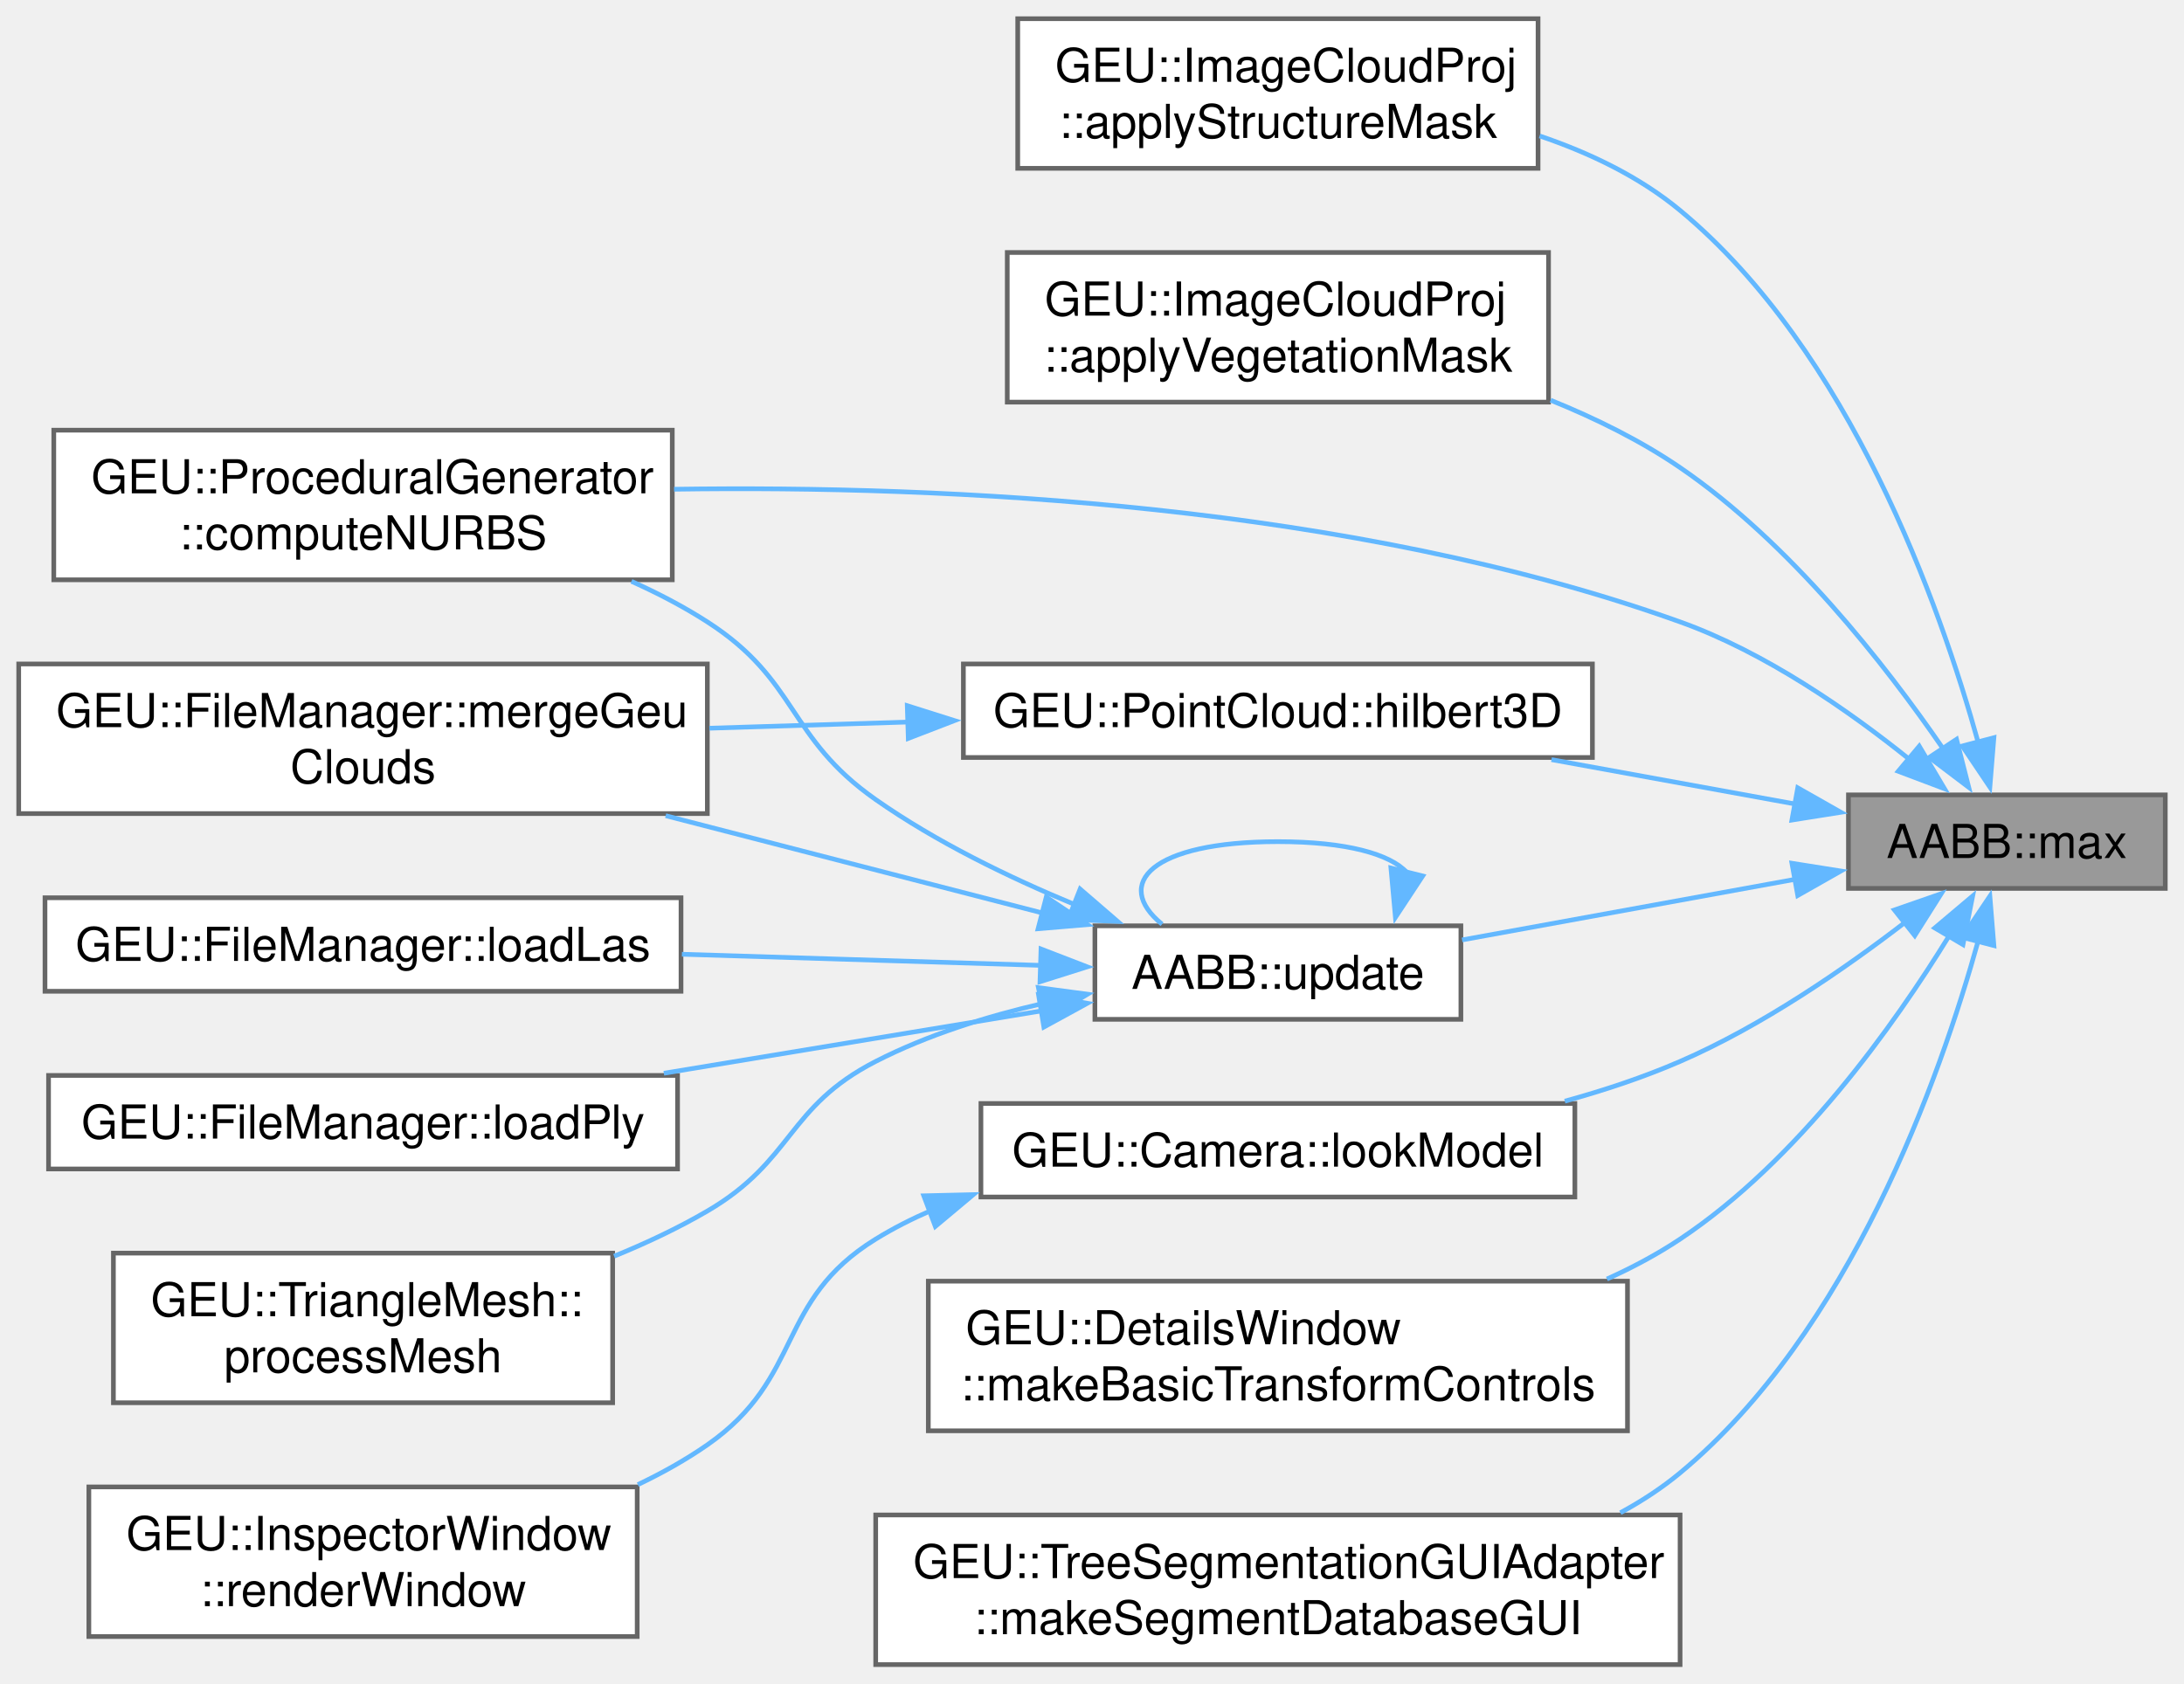
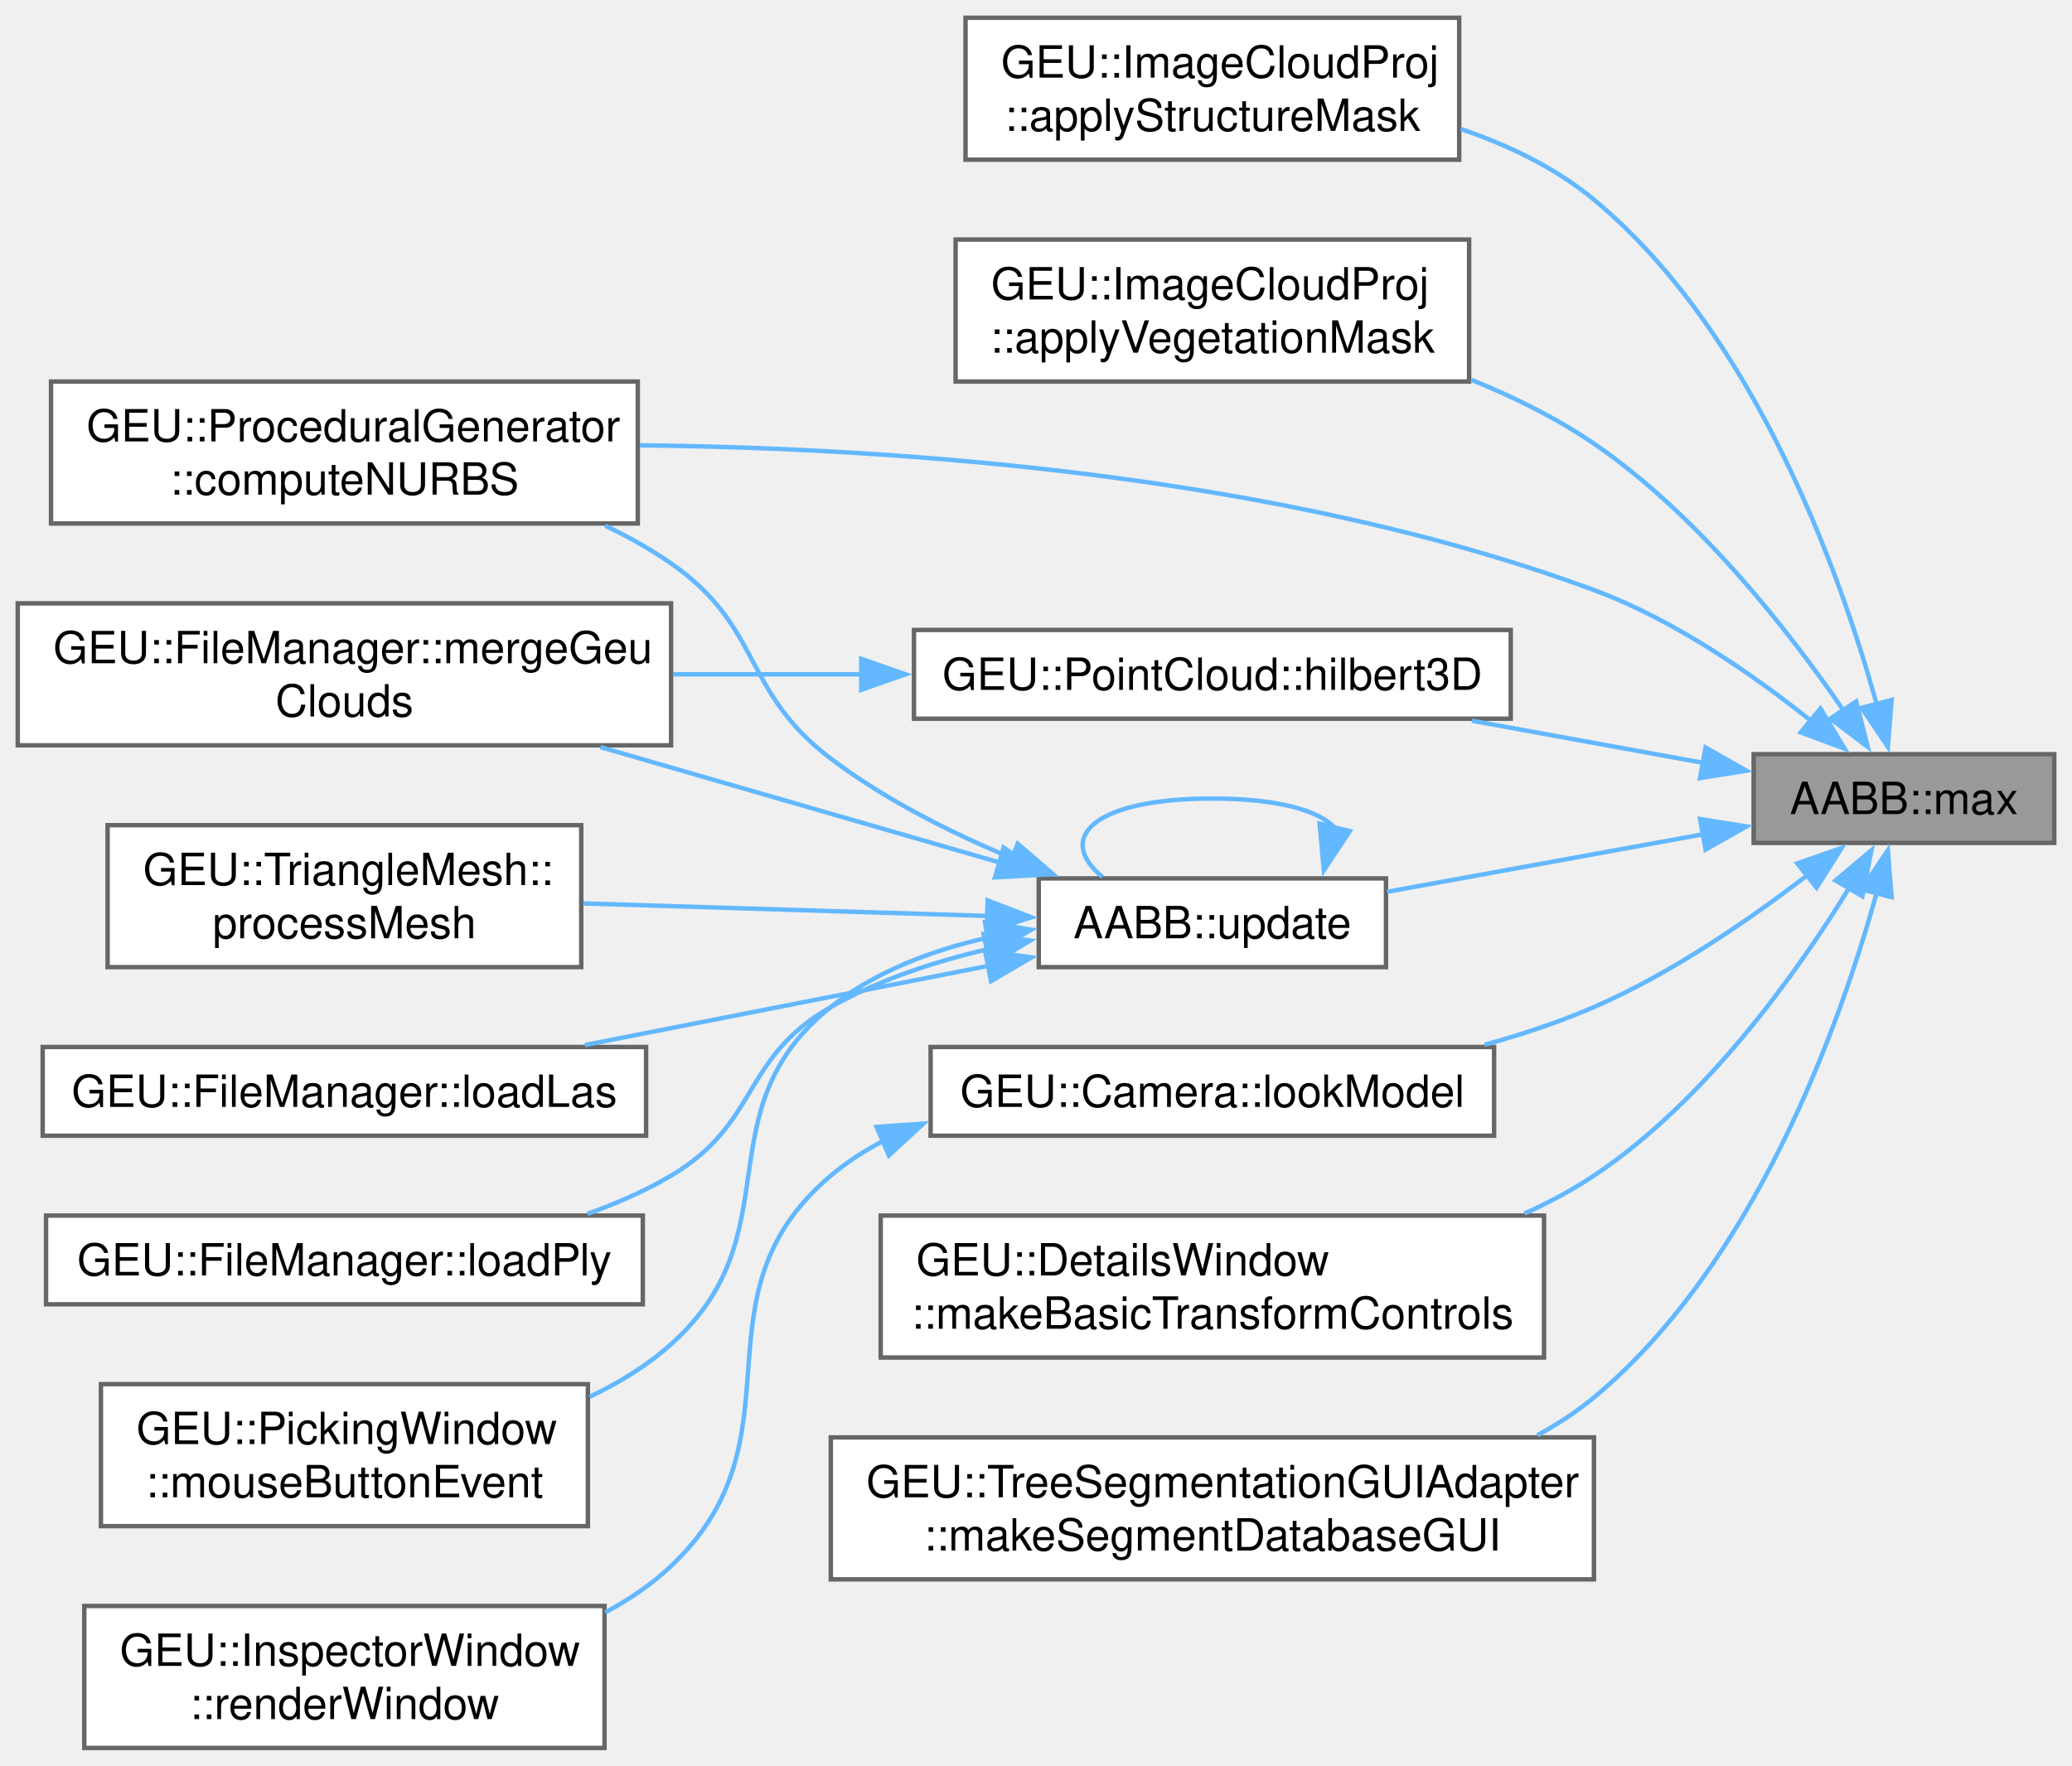
- <svg xmlns="http://www.w3.org/2000/svg" xmlns:xlink="http://www.w3.org/1999/xlink" width="467pt" height="360pt" viewBox="0.00 0.00 467.00 360.00">
-   <g id="graph0" class="graph" transform="scale(1 1) rotate(0) translate(4 356)">
+ <svg xmlns="http://www.w3.org/2000/svg" xmlns:xlink="http://www.w3.org/1999/xlink" width="467pt" height="398pt" viewBox="0.00 0.00 467.00 398.00">
+   <g id="graph0" class="graph" transform="scale(1 1) rotate(0) translate(4 394)">
    <g id="Node000001" class="node">
      <g id="a_Node000001">
        <a xlink:title=" ">
-           <polygon fill="#999999" stroke="#666666" points="459,-186 391.25,-186 391.25,-166 459,-166 459,-186" />
-           <text text-anchor="middle" x="425.12" y="-172.5" font-family="Helvetica,sans-Serif" font-size="10.00">AABB::max</text>
+           <polygon fill="#999999" stroke="#666666" points="459,-224 391.25,-224 391.25,-204 459,-204 459,-224" />
+           <text text-anchor="middle" x="425.12" y="-210.5" font-family="Helvetica,sans-Serif" font-size="10.00">AABB::max</text>
        </a>
      </g>
    </g>
    <g id="Node000002" class="node">
      <g id="a_Node000002">
        <a xlink:href="../../dc/d01/class_g_e_u_1_1_image_cloud_proj.html#a8cfce2a37af19646fd0c06ee3fb077ca" target="_top" xlink:title=" ">
-           <polygon fill="white" stroke="#666666" points="324.88,-352 213.62,-352 213.62,-320 324.88,-320 324.88,-352" />
-           <text text-anchor="start" x="221.62" y="-338.5" font-family="Helvetica,sans-Serif" font-size="10.00">GEU::ImageCloudProj</text>
-           <text text-anchor="middle" x="269.25" y="-326.5" font-family="Helvetica,sans-Serif" font-size="10.00">::applyStructureMask</text>
+           <polygon fill="white" stroke="#666666" points="324.88,-390 213.62,-390 213.62,-358 324.88,-358 324.88,-390" />
+           <text text-anchor="start" x="221.62" y="-376.5" font-family="Helvetica,sans-Serif" font-size="10.00">GEU::ImageCloudProj</text>
+           <text text-anchor="middle" x="269.25" y="-364.5" font-family="Helvetica,sans-Serif" font-size="10.00">::applyStructureMask</text>
        </a>
      </g>
    </g>
    <g id="edge1_Node000001_Node000002" class="edge">
      <g id="a_edge1_Node000001_Node000002">
        <a xlink:title=" ">
-           <path fill="none" stroke="#63b8ff" d="M419.06,-196.98C410.79,-226.73 391.56,-280.88 355.25,-311 346.61,-318.17 335.98,-323.28 325.21,-326.93" />
-           <polygon fill="#63b8ff" stroke="#63b8ff" points="422.35,-198.23 421.49,-187.67 415.58,-196.46 422.35,-198.23" />
+           <path fill="none" stroke="#63b8ff" d="M419.06,-234.98C410.79,-264.73 391.56,-318.88 355.25,-349 346.61,-356.17 335.98,-361.28 325.21,-364.93" />
+           <polygon fill="#63b8ff" stroke="#63b8ff" points="422.35,-236.23 421.49,-225.67 415.58,-234.46 422.35,-236.23" />
        </a>
      </g>
    </g>
    <g id="Node000003" class="node">
      <g id="a_Node000003">
        <a xlink:href="../../dc/d01/class_g_e_u_1_1_image_cloud_proj.html#a1931d245c0168a9e7866bc8dd7904a07" target="_top" xlink:title=" ">
-           <polygon fill="white" stroke="#666666" points="327.12,-302 211.38,-302 211.38,-270 327.12,-270 327.12,-302" />
-           <text text-anchor="start" x="219.38" y="-288.5" font-family="Helvetica,sans-Serif" font-size="10.00">GEU::ImageCloudProj</text>
-           <text text-anchor="middle" x="269.25" y="-276.5" font-family="Helvetica,sans-Serif" font-size="10.00">::applyVegetationMask</text>
+           <polygon fill="white" stroke="#666666" points="327.12,-340 211.38,-340 211.38,-308 327.12,-308 327.12,-340" />
+           <text text-anchor="start" x="219.38" y="-326.5" font-family="Helvetica,sans-Serif" font-size="10.00">GEU::ImageCloudProj</text>
+           <text text-anchor="middle" x="269.25" y="-314.5" font-family="Helvetica,sans-Serif" font-size="10.00">::applyVegetationMask</text>
        </a>
      </g>
    </g>
    <g id="edge2_Node000001_Node000003" class="edge">
      <g id="a_edge2_Node000001_Node000003">
        <a xlink:title=" ">
-           <path fill="none" stroke="#63b8ff" d="M411.49,-195.88C399.13,-213.86 378.77,-239.92 355.25,-256 346.85,-261.74 337.24,-266.5 327.57,-270.41" />
-           <polygon fill="#63b8ff" stroke="#63b8ff" points="414.36,-197.89 416.97,-187.62 408.52,-194.02 414.36,-197.89" />
+           <path fill="none" stroke="#63b8ff" d="M411.49,-233.88C399.13,-251.86 378.77,-277.92 355.25,-294 346.85,-299.74 337.24,-304.5 327.57,-308.41" />
+           <polygon fill="#63b8ff" stroke="#63b8ff" points="414.36,-235.89 416.97,-225.62 408.52,-232.02 414.36,-235.89" />
        </a>
      </g>
    </g>
    <g id="Node000004" class="node">
      <g id="a_Node000004">
        <a xlink:href="../../dd/d03/class_g_e_u_1_1_procedural_generator.html#a5e5a6ec203139618f54a6479cc12dd56" target="_top" xlink:title=" ">
-           <polygon fill="white" stroke="#666666" points="139.75,-264 7.5,-264 7.5,-232 139.75,-232 139.75,-264" />
-           <text text-anchor="start" x="15.5" y="-250.5" font-family="Helvetica,sans-Serif" font-size="10.00">GEU::ProceduralGenerator</text>
-           <text text-anchor="middle" x="73.62" y="-238.5" font-family="Helvetica,sans-Serif" font-size="10.00">::computeNURBS</text>
+           <polygon fill="white" stroke="#666666" points="139.75,-308 7.5,-308 7.5,-276 139.75,-276 139.75,-308" />
+           <text text-anchor="start" x="15.5" y="-294.5" font-family="Helvetica,sans-Serif" font-size="10.00">GEU::ProceduralGenerator</text>
+           <text text-anchor="middle" x="73.62" y="-282.5" font-family="Helvetica,sans-Serif" font-size="10.00">::computeNURBS</text>
        </a>
      </g>
    </g>
    <g id="edge3_Node000001_Node000004" class="edge">
      <g id="a_edge3_Node000001_Node000004">
        <a xlink:title=" ">
-           <path fill="none" stroke="#63b8ff" d="M404.43,-193.49C391.41,-203.97 373.46,-216.48 355.25,-223 284.79,-248.23 198.32,-252.23 140.14,-251.37" />
-           <polygon fill="#63b8ff" stroke="#63b8ff" points="406.39,-196.42 411.8,-187.31 401.89,-191.05 406.39,-196.42" />
+           <path fill="none" stroke="#63b8ff" d="M404.38,-231.36C391.35,-241.79 373.39,-254.29 355.25,-261 284.92,-287.03 198.42,-293.02 140.2,-293.62" />
+           <polygon fill="#63b8ff" stroke="#63b8ff" points="406.31,-234.3 411.77,-225.22 401.84,-228.92 406.31,-234.3" />
        </a>
      </g>
    </g>
    <g id="Node000005" class="node">
      <g id="a_Node000005">
        <a xlink:href="../../d4/d07/class_g_e_u_1_1_point_cloud.html#a2b9f0f4717f67aef7726684a3a7c5747" target="_top" xlink:title=" ">
-           <polygon fill="white" stroke="#666666" points="336.5,-214 202,-214 202,-194 336.5,-194 336.5,-214" />
-           <text text-anchor="middle" x="269.25" y="-200.5" font-family="Helvetica,sans-Serif" font-size="10.00">GEU::PointCloud::hilbert3D</text>
+           <polygon fill="white" stroke="#666666" points="336.5,-252 202,-252 202,-232 336.5,-232 336.5,-252" />
+           <text text-anchor="middle" x="269.25" y="-238.5" font-family="Helvetica,sans-Serif" font-size="10.00">GEU::PointCloud::hilbert3D</text>
        </a>
      </g>
    </g>
    <g id="edge4_Node000001_Node000005" class="edge">
      <g id="a_edge4_Node000001_Node000005">
        <a xlink:title=" ">
-           <path fill="none" stroke="#63b8ff" d="M380.25,-183.98C363.91,-186.96 345.12,-190.38 327.75,-193.54" />
-           <polygon fill="#63b8ff" stroke="#63b8ff" points="380.41,-187.51 389.63,-182.28 379.16,-180.62 380.41,-187.51" />
+           <path fill="none" stroke="#63b8ff" d="M380.25,-221.98C363.91,-224.96 345.12,-228.38 327.75,-231.54" />
+           <polygon fill="#63b8ff" stroke="#63b8ff" points="380.41,-225.51 389.63,-220.28 379.16,-218.62 380.41,-225.51" />
        </a>
      </g>
    </g>
    <g id="Node000007" class="node">
      <g id="a_Node000007">
        <a xlink:href="../../dd/d04/class_g_e_u_1_1_camera.html#a40576296046dd7cbeb67cfcd7bdbcba8" target="_top" xlink:title=" ">
-           <polygon fill="white" stroke="#666666" points="332.75,-120 205.75,-120 205.75,-100 332.75,-100 332.75,-120" />
-           <text text-anchor="middle" x="269.25" y="-106.5" font-family="Helvetica,sans-Serif" font-size="10.00">GEU::Camera::lookModel</text>
+           <polygon fill="white" stroke="#666666" points="332.75,-158 205.75,-158 205.75,-138 332.75,-138 332.75,-158" />
+           <text text-anchor="middle" x="269.25" y="-144.5" font-family="Helvetica,sans-Serif" font-size="10.00">GEU::Camera::lookModel</text>
        </a>
      </g>
    </g>
    <g id="edge6_Node000001_Node000007" class="edge">
      <g id="a_edge6_Node000001_Node000007">
        <a xlink:title=" ">
-           <path fill="none" stroke="#63b8ff" d="M403.63,-158.95C390.54,-148.86 372.78,-136.6 355.25,-129 347.48,-125.63 339.04,-122.82 330.6,-120.5" />
-           <polygon fill="#63b8ff" stroke="#63b8ff" points="401.08,-161.39 411.09,-164.87 405.43,-155.91 401.08,-161.39" />
+           <path fill="none" stroke="#63b8ff" d="M403.63,-196.95C390.54,-186.86 372.78,-174.6 355.25,-167 347.48,-163.63 339.04,-160.82 330.6,-158.5" />
+           <polygon fill="#63b8ff" stroke="#63b8ff" points="401.08,-199.39 411.09,-202.87 405.43,-193.91 401.08,-199.39" />
        </a>
      </g>
    </g>
    <g id="Node000009" class="node">
      <g id="a_Node000009">
        <a xlink:href="../../db/d00/class_g_e_u_1_1_details_window.html#ad35f61717358ebd11631e5b8c5ed9ff9" target="_top" xlink:title="Makes and handles basic enabled and POS/ROT/SCL edit controls.">
-           <polygon fill="white" stroke="#666666" points="344,-82 194.5,-82 194.5,-50 344,-50 344,-82" />
-           <text text-anchor="start" x="202.5" y="-68.5" font-family="Helvetica,sans-Serif" font-size="10.00">GEU::DetailsWindow</text>
-           <text text-anchor="middle" x="269.25" y="-56.5" font-family="Helvetica,sans-Serif" font-size="10.00">::makeBasicTransformControls</text>
+           <polygon fill="white" stroke="#666666" points="344,-120 194.5,-120 194.5,-88 344,-88 344,-120" />
+           <text text-anchor="start" x="202.5" y="-106.5" font-family="Helvetica,sans-Serif" font-size="10.00">GEU::DetailsWindow</text>
+           <text text-anchor="middle" x="269.25" y="-94.5" font-family="Helvetica,sans-Serif" font-size="10.00">::makeBasicTransformControls</text>
        </a>
      </g>
    </g>
    <g id="edge8_Node000001_Node000009" class="edge">
      <g id="a_edge8_Node000001_Node000009">
        <a xlink:title=" ">
-           <path fill="none" stroke="#63b8ff" d="M412.88,-156.02C400.98,-136.65 380.45,-107.8 355.25,-91 350.39,-87.76 345.09,-84.93 339.61,-82.46" />
-           <polygon fill="#63b8ff" stroke="#63b8ff" points="409.71,-157.54 417.81,-164.37 415.74,-153.98 409.71,-157.54" />
+           <path fill="none" stroke="#63b8ff" d="M412.88,-194.02C400.98,-174.65 380.45,-145.8 355.25,-129 350.39,-125.76 345.09,-122.93 339.61,-120.46" />
+           <polygon fill="#63b8ff" stroke="#63b8ff" points="409.71,-195.54 417.81,-202.37 415.74,-191.98 409.71,-195.54" />
        </a>
      </g>
    </g>
    <g id="Node000010" class="node">
      <g id="a_Node000010">
        <a xlink:href="../../d6/d00/class_g_e_u_1_1_tree_segmentation_g_u_i_adapter.html#a220f4253fbaddc522c033e939717f015" target="_top" xlink:title="Draw Export to Database tab to handle remote conection and upload.">
-           <polygon fill="white" stroke="#666666" points="355.25,-32 183.25,-32 183.25,0 355.25,0 355.25,-32" />
-           <text text-anchor="start" x="191.25" y="-18.5" font-family="Helvetica,sans-Serif" font-size="10.00">GEU::TreeSegmentationGUIAdapter</text>
-           <text text-anchor="middle" x="269.25" y="-6.5" font-family="Helvetica,sans-Serif" font-size="10.00">::makeSegmentDatabaseGUI</text>
+           <polygon fill="white" stroke="#666666" points="355.25,-70 183.25,-70 183.25,-38 355.25,-38 355.25,-70" />
+           <text text-anchor="start" x="191.25" y="-56.5" font-family="Helvetica,sans-Serif" font-size="10.00">GEU::TreeSegmentationGUIAdapter</text>
+           <text text-anchor="middle" x="269.25" y="-44.5" font-family="Helvetica,sans-Serif" font-size="10.00">::makeSegmentDatabaseGUI</text>
        </a>
      </g>
    </g>
    <g id="edge9_Node000001_Node000010" class="edge">
      <g id="a_edge9_Node000001_Node000010">
        <a xlink:title=" ">
-           <path fill="none" stroke="#63b8ff" d="M419.06,-155.02C410.79,-125.27 391.56,-71.12 355.25,-41 351.34,-37.76 347.03,-34.94 342.48,-32.48" />
-           <polygon fill="#63b8ff" stroke="#63b8ff" points="415.58,-155.54 421.49,-164.33 422.35,-153.77 415.58,-155.54" />
+           <path fill="none" stroke="#63b8ff" d="M419.06,-193.02C410.79,-163.27 391.56,-109.12 355.25,-79 351.34,-75.76 347.03,-72.94 342.48,-70.48" />
+           <polygon fill="#63b8ff" stroke="#63b8ff" points="415.58,-193.54 421.49,-202.33 422.35,-191.77 415.58,-193.54" />
        </a>
      </g>
    </g>
    <g id="Node000011" class="node">
      <g id="a_Node000011">
        <a xlink:href="../../dc/d07/class_a_a_b_b.html#ac7df26fada02a660519ce8829eec1bf2" target="_top" xlink:title=" ">
-           <polygon fill="white" stroke="#666666" points="308.38,-158 230.12,-158 230.12,-138 308.38,-138 308.38,-158" />
-           <text text-anchor="middle" x="269.25" y="-144.5" font-family="Helvetica,sans-Serif" font-size="10.00">AABB::update</text>
+           <polygon fill="white" stroke="#666666" points="308.38,-196 230.12,-196 230.12,-176 308.38,-176 308.38,-196" />
+           <text text-anchor="middle" x="269.25" y="-182.5" font-family="Helvetica,sans-Serif" font-size="10.00">AABB::update</text>
        </a>
      </g>
    </g>
    <g id="edge10_Node000001_Node000011" class="edge">
      <g id="a_edge10_Node000001_Node000011">
        <a xlink:title=" ">
-           <path fill="none" stroke="#63b8ff" d="M379.82,-167.94C357.31,-163.84 330.24,-158.92 308.63,-154.98" />
-           <polygon fill="#63b8ff" stroke="#63b8ff" points="379.16,-171.38 389.63,-169.72 380.41,-164.49 379.16,-171.38" />
+           <path fill="none" stroke="#63b8ff" d="M379.82,-205.94C357.31,-201.84 330.24,-196.92 308.63,-192.98" />
+           <polygon fill="#63b8ff" stroke="#63b8ff" points="379.16,-209.38 389.63,-207.72 380.41,-202.49 379.16,-209.38" />
        </a>
      </g>
    </g>
    <g id="Node000006" class="node">
      <g id="a_Node000006">
        <a xlink:href="../../dd/d01/class_g_e_u_1_1_file_manager.html#a7bcb4c4a764ee9419f0d924477566f60" target="_top" xlink:title=" ">
-           <polygon fill="white" stroke="#666666" points="147.25,-214 0,-214 0,-182 147.25,-182 147.25,-214" />
-           <text text-anchor="start" x="8" y="-200.5" font-family="Helvetica,sans-Serif" font-size="10.00">GEU::FileManager::mergeGeu</text>
-           <text text-anchor="middle" x="73.62" y="-188.5" font-family="Helvetica,sans-Serif" font-size="10.00">Clouds</text>
+           <polygon fill="white" stroke="#666666" points="147.25,-258 0,-258 0,-226 147.25,-226 147.25,-258" />
+           <text text-anchor="start" x="8" y="-244.5" font-family="Helvetica,sans-Serif" font-size="10.00">GEU::FileManager::mergeGeu</text>
+           <text text-anchor="middle" x="73.62" y="-232.5" font-family="Helvetica,sans-Serif" font-size="10.00">Clouds</text>
        </a>
      </g>
    </g>
    <g id="edge5_Node000005_Node000006" class="edge">
      <g id="a_edge5_Node000005_Node000006">
        <a xlink:title=" ">
-           <path fill="none" stroke="#63b8ff" d="M190.44,-201.59C176.33,-201.15 161.65,-200.7 147.68,-200.26" />
-           <polygon fill="#63b8ff" stroke="#63b8ff" points="190,-205.08 200.1,-201.89 190.22,-198.08 190,-205.08" />
+           <path fill="none" stroke="#63b8ff" d="M190.44,-242C176.33,-242 161.65,-242 147.68,-242" />
+           <polygon fill="#63b8ff" stroke="#63b8ff" points="190.1,-245.5 200.1,-242 190.1,-238.5 190.1,-245.5" />
        </a>
      </g>
    </g>
    <g id="Node000008" class="node">
      <g id="a_Node000008">
        <a xlink:href="../../da/d01/class_g_e_u_1_1_inspector_window.html#a63b0402d61dd34944da9280a89fa9f74" target="_top" xlink:title="Renders the window and contents.">
-           <polygon fill="white" stroke="#666666" points="132.25,-38 15,-38 15,-6 132.25,-6 132.25,-38" />
-           <text text-anchor="start" x="23" y="-24.5" font-family="Helvetica,sans-Serif" font-size="10.00">GEU::InspectorWindow</text>
-           <text text-anchor="middle" x="73.62" y="-12.5" font-family="Helvetica,sans-Serif" font-size="10.00">::renderWindow</text>
+           <polygon fill="white" stroke="#666666" points="132.25,-32 15,-32 15,0 132.25,0 132.25,-32" />
+           <text text-anchor="start" x="23" y="-18.5" font-family="Helvetica,sans-Serif" font-size="10.00">GEU::InspectorWindow</text>
+           <text text-anchor="middle" x="73.62" y="-6.5" font-family="Helvetica,sans-Serif" font-size="10.00">::renderWindow</text>
        </a>
      </g>
    </g>
    <g id="edge7_Node000007_Node000008" class="edge">
      <g id="a_edge7_Node000007_Node000008">
        <a xlink:title=" ">
-           <path fill="none" stroke="#63b8ff" d="M195.07,-97.1C190.96,-95.32 186.98,-93.3 183.25,-91 161.74,-77.74 167.98,-61.44 147.25,-47 142.65,-43.8 137.61,-40.98 132.39,-38.49" />
-           <polygon fill="#63b8ff" stroke="#63b8ff" points="193.53,-100.26 204.12,-100.51 196,-93.71 193.53,-100.26" />
+           <path fill="none" stroke="#63b8ff" d="M195.19,-136.88C190.92,-134.68 186.89,-132.07 183.25,-129 150.96,-101.74 177.97,-70.02 147.25,-41 142.89,-36.88 137.82,-33.43 132.42,-30.56" />
+           <polygon fill="#63b8ff" stroke="#63b8ff" points="193.56,-139.99 204.13,-140.73 196.33,-133.56 193.56,-139.99" />
        </a>
      </g>
    </g>
    <g id="edge11_Node000011_Node000004" class="edge">
      <g id="a_edge11_Node000011_Node000004">
        <a xlink:title=" ">
-           <path fill="none" stroke="#63b8ff" d="M225.85,-162.53C211.65,-168.4 196.17,-175.94 183.25,-185 164.2,-198.36 166.81,-210.41 147.25,-223 142.2,-226.25 136.69,-229.13 131.02,-231.67" />
-           <polygon fill="#63b8ff" stroke="#63b8ff" points="226.96,-165.86 234.98,-158.94 224.39,-159.35 226.96,-165.86" />
+           <path fill="none" stroke="#63b8ff" d="M224.42,-200.43C210.49,-206.2 195.52,-213.71 183.25,-223 163.1,-238.25 167.98,-252.56 147.25,-267 142.65,-270.2 137.61,-273.02 132.39,-275.51" />
+           <polygon fill="#63b8ff" stroke="#63b8ff" points="225.37,-203.82 233.4,-196.92 222.81,-197.3 225.37,-203.82" />
        </a>
      </g>
    </g>
    <g id="edge14_Node000011_Node000006" class="edge">
      <g id="a_edge14_Node000011_Node000006">
        <a xlink:title=" ">
-           <path fill="none" stroke="#63b8ff" d="M219.14,-160.68C194.6,-167.02 164.62,-174.76 138.34,-181.55" />
-           <polygon fill="#63b8ff" stroke="#63b8ff" points="219.72,-164.15 228.53,-158.26 217.97,-157.37 219.72,-164.15" />
-         </a>
-       </g>
-     </g>
-     <g id="edge16_Node000011_Node000011" class="edge">
-       <g id="a_edge16_Node000011_Node000011">
-         <a xlink:title=" ">
-           <path fill="none" stroke="#63b8ff" d="M296.8,-169.44C293.25,-173.3 284.07,-176 269.25,-176 242.15,-176 233.9,-166.98 244.48,-158.34" />
-           <polygon fill="#63b8ff" stroke="#63b8ff" points="300.21,-168.66 294.38,-159.81 293.42,-170.36 300.21,-168.66" />
+           <path fill="none" stroke="#63b8ff" d="M221.51,-199.52C194.38,-207.37 160,-217.31 131.32,-225.6" />
+           <polygon fill="#63b8ff" stroke="#63b8ff" points="222.2,-202.96 230.83,-196.82 220.25,-196.24 222.2,-202.96" />
+         </a>
+       </g>
+     </g>
+     <g id="edge17_Node000011_Node000011" class="edge">
+       <g id="a_edge17_Node000011_Node000011">
+         <a xlink:title=" ">
+           <path fill="none" stroke="#63b8ff" d="M296.8,-207.44C293.25,-211.3 284.07,-214 269.25,-214 242.15,-214 233.9,-204.98 244.48,-196.34" />
+           <polygon fill="#63b8ff" stroke="#63b8ff" points="300.21,-206.66 294.38,-197.81 293.42,-208.36 300.21,-206.66" />
        </a>
      </g>
    </g>
    <g id="Node000012" class="node">
      <g id="a_Node000012">
        <a xlink:href="../../dd/d01/class_g_e_u_1_1_file_manager.html#a0460cce021c79455138706756f443901" target="_top" xlink:title="Carga un fichero LAS/LAZ.">
-           <polygon fill="white" stroke="#666666" points="141.62,-164 5.62,-164 5.62,-144 141.62,-144 141.62,-164" />
-           <text text-anchor="middle" x="73.62" y="-150.5" font-family="Helvetica,sans-Serif" font-size="10.00">GEU::FileManager::loadLas</text>
+           <polygon fill="white" stroke="#666666" points="141.62,-158 5.62,-158 5.62,-138 141.62,-138 141.62,-158" />
+           <text text-anchor="middle" x="73.62" y="-144.5" font-family="Helvetica,sans-Serif" font-size="10.00">GEU::FileManager::loadLas</text>
        </a>
      </g>
    </g>
    <g id="edge12_Node000011_Node000012" class="edge">
      <g id="a_edge12_Node000011_Node000012">
        <a xlink:title=" ">
-           <path fill="none" stroke="#63b8ff" d="M218.61,-149.54C195.25,-150.26 167.05,-151.14 141.81,-151.92" />
-           <polygon fill="#63b8ff" stroke="#63b8ff" points="218.6,-153.04 228.48,-149.23 218.38,-146.04 218.6,-153.04" />
+           <path fill="none" stroke="#63b8ff" d="M218.92,-176.32C191.08,-170.85 156.27,-164.02 127.82,-158.44" />
+           <polygon fill="#63b8ff" stroke="#63b8ff" points="218.02,-179.71 228.51,-178.2 219.37,-172.84 218.02,-179.71" />
        </a>
      </g>
    </g>
    <g id="Node000013" class="node">
      <g id="a_Node000013">
        <a xlink:href="../../dd/d01/class_g_e_u_1_1_file_manager.html#aa3240f6c651a6e4f7a0ba2a2f8e69067" target="_top" xlink:title="Carga un fichero PLY.">
-           <polygon fill="white" stroke="#666666" points="140.88,-126 6.38,-126 6.38,-106 140.88,-106 140.88,-126" />
-           <text text-anchor="middle" x="73.62" y="-112.5" font-family="Helvetica,sans-Serif" font-size="10.00">GEU::FileManager::loadPly</text>
+           <polygon fill="white" stroke="#666666" points="140.88,-120 6.38,-120 6.38,-100 140.88,-100 140.88,-120" />
+           <text text-anchor="middle" x="73.62" y="-106.5" font-family="Helvetica,sans-Serif" font-size="10.00">GEU::FileManager::loadPly</text>
        </a>
      </g>
    </g>
    <g id="edge13_Node000011_Node000013" class="edge">
      <g id="a_edge13_Node000011_Node000013">
        <a xlink:title=" ">
-           <path fill="none" stroke="#63b8ff" d="M218.76,-139.82C194.18,-135.76 164.19,-130.8 137.95,-126.47" />
-           <polygon fill="#63b8ff" stroke="#63b8ff" points="218.07,-143.25 228.5,-141.43 219.21,-136.35 218.07,-143.25" />
+           <path fill="none" stroke="#63b8ff" d="M218.74,-180.07C206.61,-177.26 194.02,-173.11 183.25,-167 163.02,-155.52 167.27,-140.84 147.25,-129 141.42,-125.55 134.96,-122.72 128.37,-120.39" />
+           <polygon fill="#63b8ff" stroke="#63b8ff" points="217.71,-183.43 228.2,-182 219.1,-176.57 217.71,-183.43" />
        </a>
      </g>
    </g>
    <g id="Node000014" class="node">
      <g id="a_Node000014">
-         <a xlink:href="../../d9/d02/class_g_e_u_1_1_triangle_mesh.html#ac3f1b02a743202ee74356c314a7f0ecd" target="_top" xlink:title=" ">
-           <polygon fill="white" stroke="#666666" points="127,-88 20.25,-88 20.25,-56 127,-56 127,-88" />
-           <text text-anchor="start" x="28.25" y="-74.5" font-family="Helvetica,sans-Serif" font-size="10.00">GEU::TriangleMesh::</text>
-           <text text-anchor="middle" x="73.62" y="-62.5" font-family="Helvetica,sans-Serif" font-size="10.00">processMesh</text>
+         <a xlink:href="../../d9/d01/class_g_e_u_1_1_picking_window.html#aa79adb8858d14ebc644f9d7ff70e4610" target="_top" xlink:title=" ">
+           <polygon fill="white" stroke="#666666" points="128.5,-82 18.75,-82 18.75,-50 128.5,-50 128.5,-82" />
+           <text text-anchor="start" x="26.75" y="-68.5" font-family="Helvetica,sans-Serif" font-size="10.00">GEU::PickingWindow</text>
+           <text text-anchor="middle" x="73.62" y="-56.5" font-family="Helvetica,sans-Serif" font-size="10.00">::mouseButtonEvent</text>
        </a>
      </g>
    </g>
    <g id="edge15_Node000011_Node000014" class="edge">
      <g id="a_edge15_Node000011_Node000014">
        <a xlink:title=" ">
-           <path fill="none" stroke="#63b8ff" d="M219.09,-141.42C206.95,-138.62 194.28,-134.65 183.25,-129 164.2,-119.24 165.73,-107.81 147.25,-97 141.03,-93.37 134.21,-90.15 127.31,-87.34" />
-           <polygon fill="#63b8ff" stroke="#63b8ff" points="218.04,-144.78 228.54,-143.37 219.45,-137.93 218.04,-144.78" />
+           <path fill="none" stroke="#63b8ff" d="M218.96,-182.72C206.29,-179.91 193.39,-175.1 183.25,-167 154.05,-143.67 175.1,-115.92 147.25,-91 141.88,-86.2 135.55,-82.31 128.9,-79.16" />
+           <polygon fill="#63b8ff" stroke="#63b8ff" points="218,-186.1 228.46,-184.43 219.24,-179.21 218,-186.1" />
+         </a>
+       </g>
+     </g>
+     <g id="Node000015" class="node">
+       <g id="a_Node000015">
+         <a xlink:href="../../d9/d02/class_g_e_u_1_1_triangle_mesh.html#ac3f1b02a743202ee74356c314a7f0ecd" target="_top" xlink:title=" ">
+           <polygon fill="white" stroke="#666666" points="127,-208 20.25,-208 20.25,-176 127,-176 127,-208" />
+           <text text-anchor="start" x="28.25" y="-194.5" font-family="Helvetica,sans-Serif" font-size="10.00">GEU::TriangleMesh::</text>
+           <text text-anchor="middle" x="73.62" y="-182.5" font-family="Helvetica,sans-Serif" font-size="10.00">processMesh</text>
+         </a>
+       </g>
+     </g>
+     <g id="edge16_Node000011_Node000015" class="edge">
+       <g id="a_edge16_Node000011_Node000015">
+         <a xlink:title=" ">
+           <path fill="none" stroke="#63b8ff" d="M218.5,-187.54C190.61,-188.41 155.83,-189.48 127.46,-190.36" />
+           <polygon fill="#63b8ff" stroke="#63b8ff" points="218.6,-191.04 228.48,-187.23 218.38,-184.04 218.6,-191.04" />
        </a>
      </g>
    </g>
  </g>
</svg>
